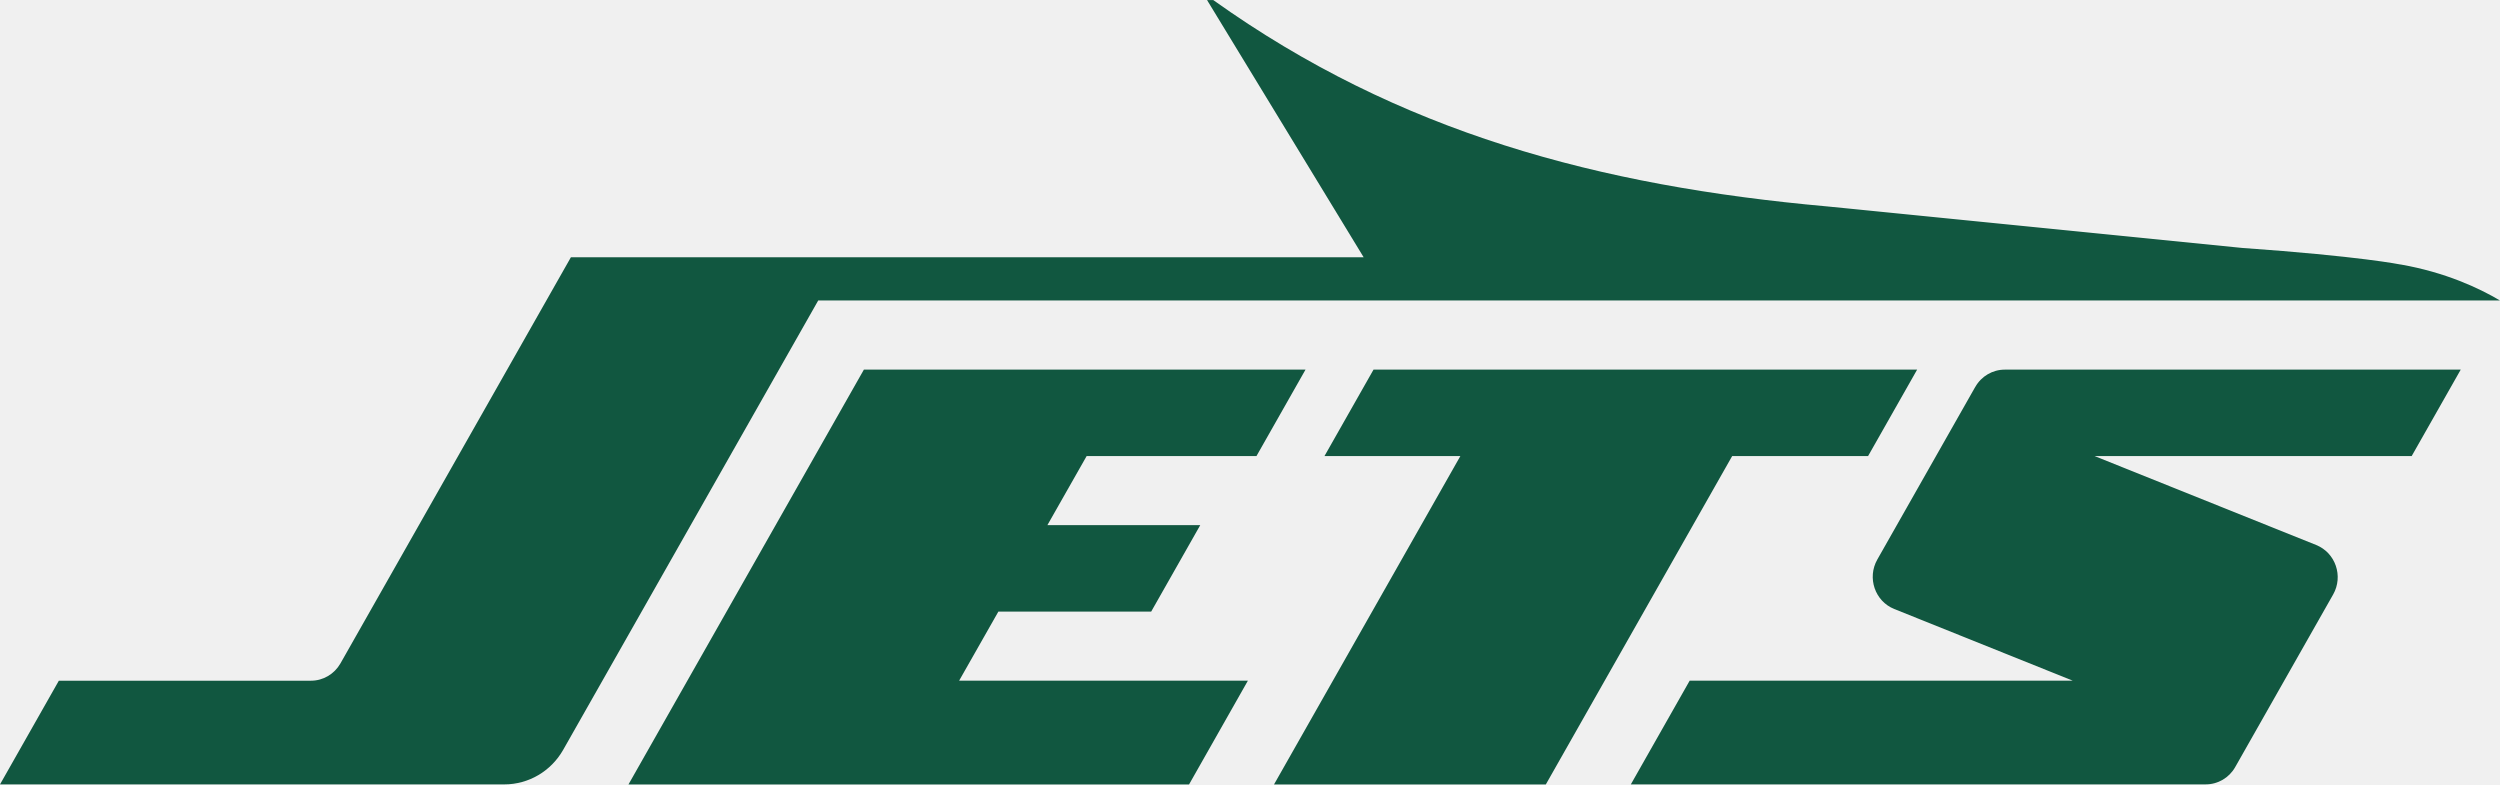
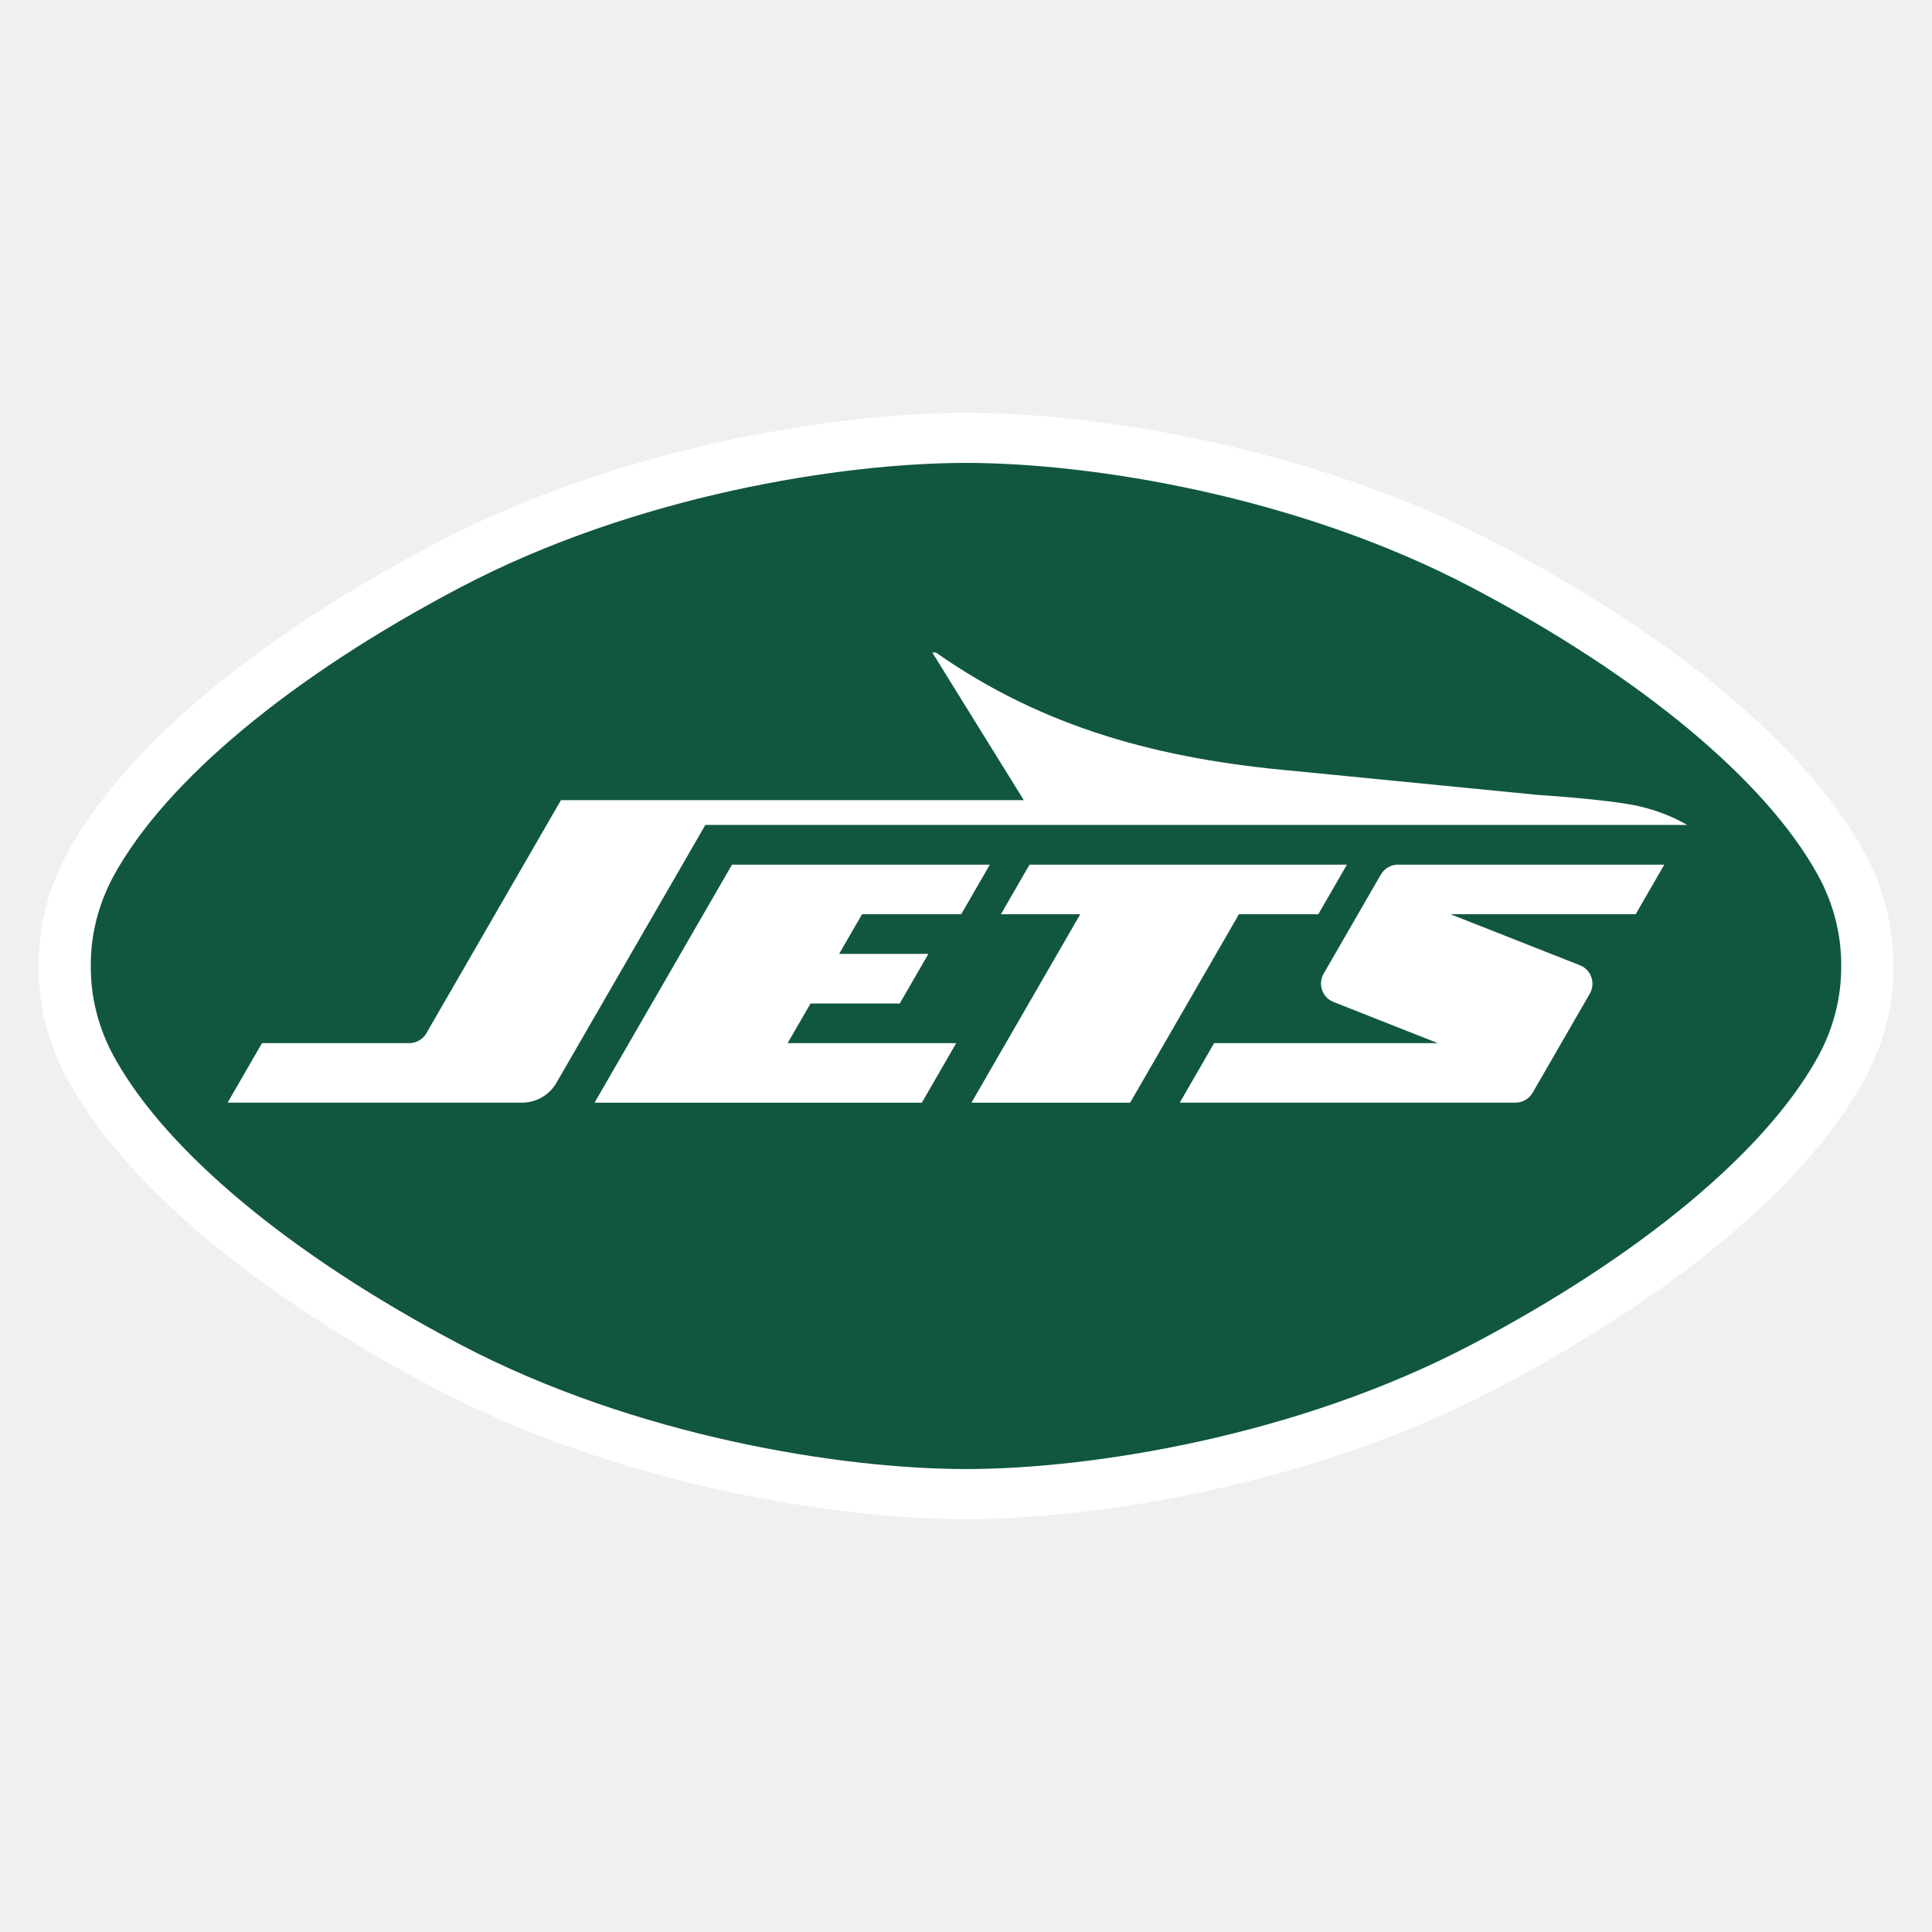
- <svg xmlns="http://www.w3.org/2000/svg" id="uuid-12da5be1-3e3b-40a6-86af-5161f4b85389" data-name="Layer 1" width="564" height="177" viewBox="0 0 564 177" version="1.1">
-   <defs id="defs52510" />
-   <g id="g54085" transform="matrix(0.3599623,0,0,0.3662339,-73.03281,-94.25263)">
-     <path d="m 1440.85,495.68 -61.4,106.36 c -6.49,11.27 -1.48,25.68 10.63,30.46 l 111.89,44.16 h -240.11 l -36.87,63.87 h 360.33 c 7.6,0 14.65,-4.06 18.43,-10.63 l 61.41,-106.36 c 6.49,-11.27 1.47,-25.68 -10.64,-30.46 l -138.89,-54.79 h 198.74 l 30.74,-53.24 h -285.79 c -7.6,0 -14.65,4.06 -18.44,10.63 h -0.04 z" fill="#fff" stroke-width="0" id="path52499" style="fill:#115740;fill-opacity:1" />
-     <path d="m 1373.68,538.29 30.74,-53.24 h -340.7 l -30.74,53.24 h 85.17 l -116.79,202.28 h 170.35 L 1288.5,538.29 h 85.17 z" fill="#fff" stroke-width="0" id="path52501" style="fill:#115740;fill-opacity:1" />
-     <path d="m 990.36,538.29 30.74,-53.24 H 744.31 L 596.78,740.57 h 351.33 l 36.87,-63.91 H 804 l 24.61,-42.57 h 95.77 l 30.74,-53.24 h -95.8 l 24.61,-42.57 h 106.44 z" fill="#fff" stroke-width="0" id="path52503" style="fill:#115740;fill-opacity:1" />
-     <path d="m 1707.4,420.3 c 0,0 -25.25,-5.1 -99.43,-10.23 L 1347.95,384.5 C 1205.03,371.88 1079.6,339.03 963.29,257.4 h -3.9 l 98.16,158.45 H 560.68 L 416.25,666.03 c -3.82,6.57 -10.83,10.64 -18.44,10.64 H 239.77 l -36.87,63.87 h 316.09 c 15.21,0 29.27,-8.12 36.87,-21.3 L 715.7,442.45 h 1053.99 c -13.1,-7.64 -34.12,-17.32 -62.28,-22.18 v 0.04 z" fill="#fff" stroke-width="0" id="path52505" style="fill:#115740;fill-opacity:1" />
-   </g>
+ <svg xmlns="http://www.w3.org/2000/svg" width="500" height="500" viewBox="0 0 500 500" fill="none">
+   <path d="M250 393.169C216.304 393.169 160.115 384.318 112.662 359.358C66.217 334.936 32.454 306.606 17.584 279.572C12.553 270.424 9.933 260.2 10 249.995C9.933 239.79 12.553 229.566 17.584 220.427C32.454 193.393 66.217 165.054 112.662 140.641C160.125 115.681 216.304 106.83 250 106.83C283.696 106.83 339.875 115.681 387.337 140.641C433.782 165.064 467.545 193.393 482.416 220.427C487.446 229.566 490.067 239.79 490 249.995C490.067 260.2 487.446 270.424 482.416 279.563C467.545 306.596 433.782 334.936 387.337 359.348C339.885 384.299 283.696 393.16 250 393.16" fill="white" />
+   <path d="M476.502 249.994C476.57 241.786 474.448 233.684 470.483 226.484C457.101 202.148 424.816 175.124 380.858 152.016C335.603 128.218 282.237 119.799 250 119.799C217.763 119.799 164.397 128.218 119.142 152.016C75.184 175.124 42.909 202.148 29.517 226.484C25.562 233.674 23.43 241.776 23.498 249.994C23.43 258.202 25.562 266.304 29.517 273.504C42.899 297.84 75.184 324.864 119.142 347.972C164.397 371.77 217.763 380.189 250 380.189C282.237 380.189 335.603 371.77 380.858 347.972C424.816 324.864 457.091 297.84 470.483 273.504C474.438 266.314 476.57 258.212 476.502 249.994Z" fill="#115740" />
+   <path d="M357.366 226.331L342.563 251.972C340.998 254.689 342.207 258.164 345.126 259.316L372.102 269.963H314.214L305.324 285.361H392.195C394.028 285.361 395.727 284.382 396.639 282.798L411.443 257.156C413.007 254.44 411.798 250.964 408.879 249.812L375.395 236.603H423.308L430.719 223.768H361.82C359.987 223.768 358.287 224.747 357.375 226.331H357.366Z" fill="white" />
+   <path d="M341.171 236.603L348.582 223.768H266.444L259.033 236.603H279.567L251.411 285.371H292.479L320.636 236.603H341.171Z" fill="white" />
+   <path d="M248.761 236.603L256.173 223.768H189.443L153.875 285.371H238.576L247.465 269.963H203.833L209.766 259.7H232.854L240.265 246.865H217.168L223.101 236.603H248.761Z" fill="white" />
+   <path d="M421.628 208.158C421.628 208.158 415.542 206.93 397.657 205.691L334.969 199.528C300.515 196.485 270.275 188.565 242.233 168.885H241.292L264.956 207.083H145.168L110.348 267.4C109.427 268.984 107.737 269.963 105.904 269.963H67.801L58.912 285.362H135.116C138.784 285.362 142.172 283.403 144.006 280.226L182.54 213.496H436.643C433.484 211.653 428.416 209.32 421.628 208.149V208.158Z" fill="white" />
</svg>
